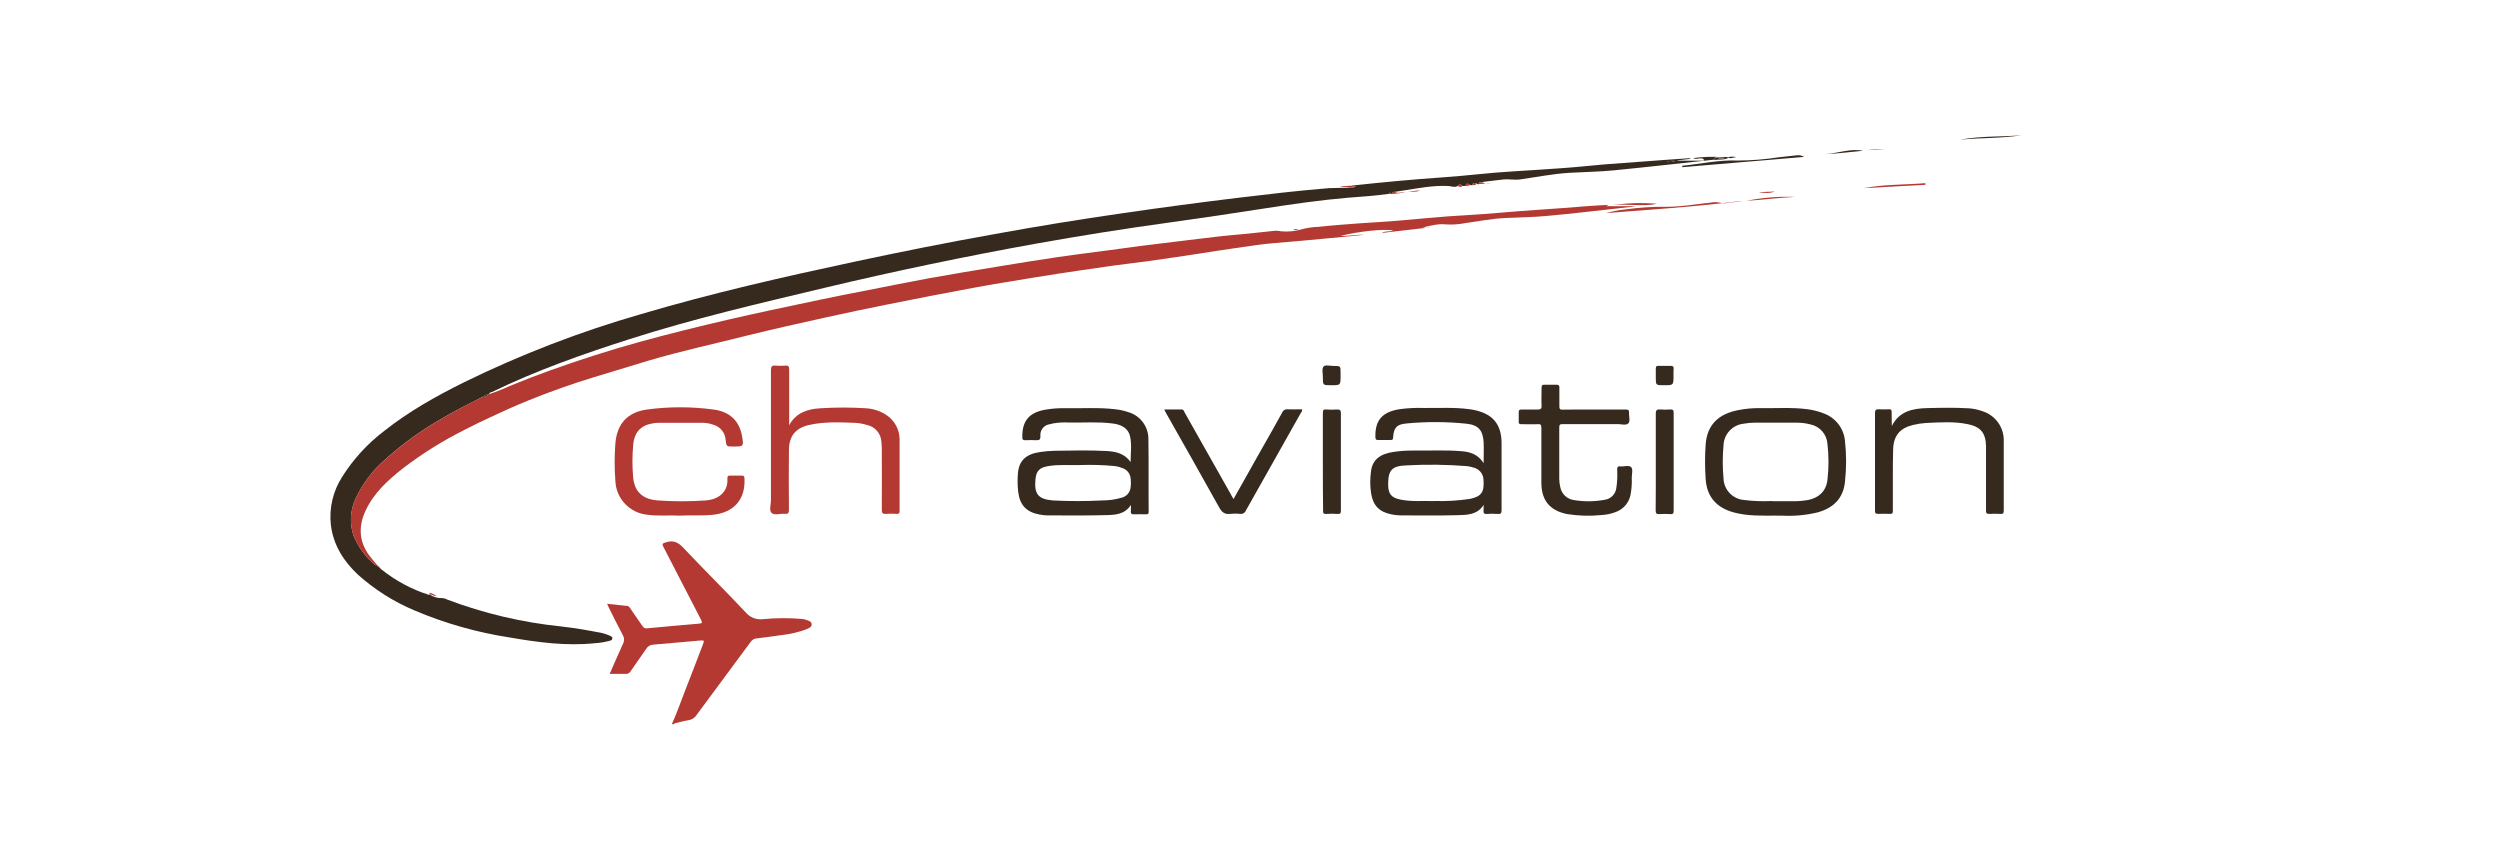
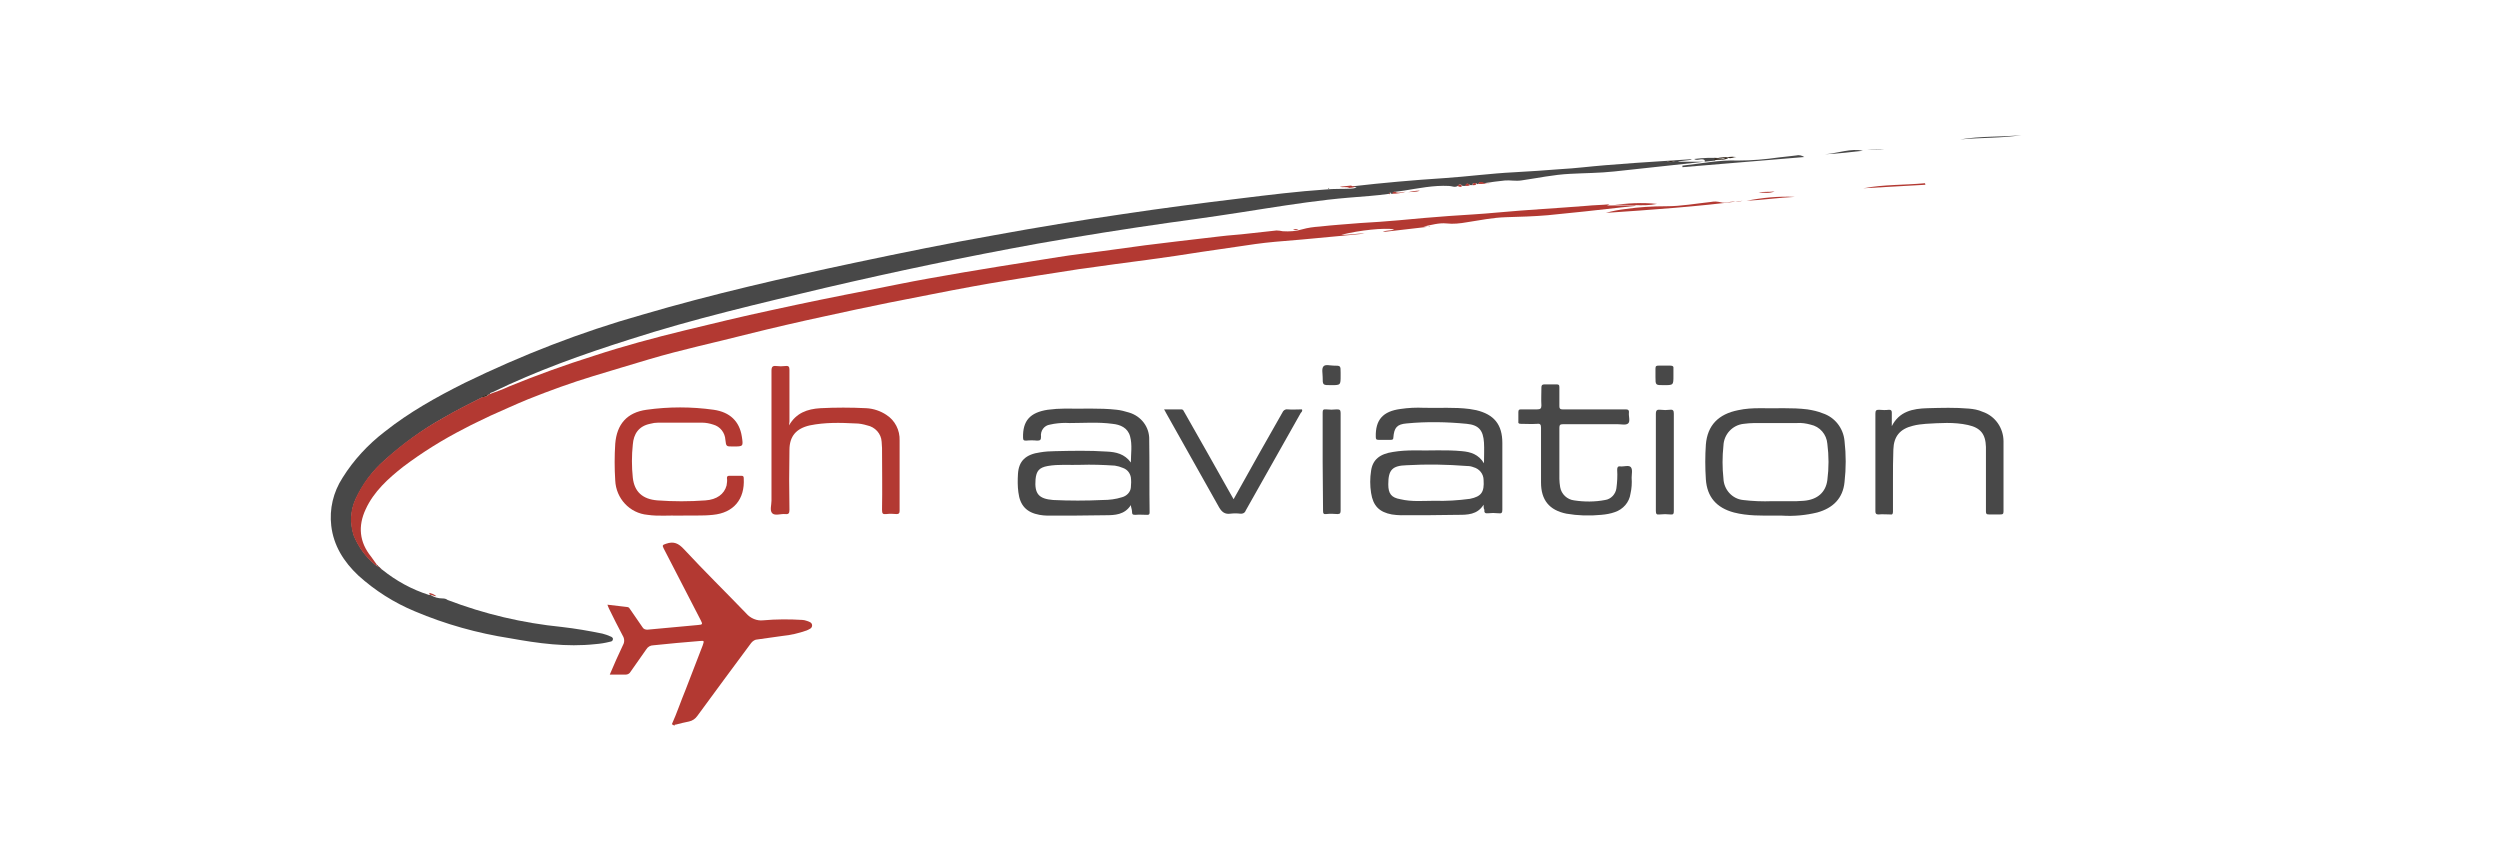
- <svg xmlns="http://www.w3.org/2000/svg" id="Layer_1" data-name="Layer 1" viewBox="0 0 640 220">
-   <defs>
-     <style>.cls-1{fill:#b33932;}.cls-2{fill:#362a1f;}</style>
-   </defs>
-   <path class="cls-1" d="M172,185.37c1.32-2.89,2.32-5.9,3.49-8.84,1.5-3.79,2.94-7.61,4.41-11.42.45-1.17.43-1.23-.77-1.13-4,.34-7.94.73-11.91,1.05a2.18,2.18,0,0,0-1.79,1.08c-1.31,1.93-2.7,3.81-4,5.74a1.3,1.3,0,0,1-1.23.66c-1.35,0-2.69,0-4.12,0,1.12-2.55,2.21-5.11,3.38-7.64a2.35,2.35,0,0,0-.06-2.35c-1.23-2.28-2.36-4.63-3.53-6.95-.15-.29-.27-.6-.45-1,1.78.19,3.45.38,5.13.55.44,0,.61.37.83.67,1,1.5,2.09,3,3.11,4.51a1.11,1.11,0,0,0,1.17.55c4.34-.42,8.68-.8,13-1.17,1.18-.1,1.24-.18.71-1.21-3.17-6.15-6.33-12.31-9.53-18.45-.4-.76-.32-.87.56-1.16,2-.66,3.2-.05,4.59,1.43,5.22,5.55,10.65,10.88,15.86,16.43a5,5,0,0,0,4.44,1.79,54.21,54.21,0,0,1,10-.06,4.62,4.62,0,0,1,1,.21c.62.23,1.48.37,1.5,1.16s-.8,1-1.41,1.3a26.18,26.18,0,0,1-6.19,1.45c-2.13.32-4.28.59-6.42.85a2.07,2.07,0,0,0-1.59.89c-4.59,6.24-9.22,12.44-13.82,18.68a3,3,0,0,1-2.08,1.38c-1.13.16-2.24.49-3.35.75-.17,0-.35,0-.34.28Z" />
-   <path class="cls-2" d="M378.55,47.13a.37.37,0,0,1-.55-.23c-.38.09-1.06-.42-1,.51h-.59c-.49-.35-1-.74-1.24.21l-.78,0c-.43-.48-.85-.49-1.25,0-.77.45-1.55.05-2.31,0-3.91-.21-7.71.56-11.54,1.15l-2.19.34c-.37,0-.67,0-.61.52l-.6,0c0-.12.1-.28-.09-.29s-.19.12-.13.27c-3.48.51-7,.73-10.49,1-7.22.61-14.37,1.65-21.52,2.76q-12.17,1.91-24.36,3.6-17,2.35-33.94,5.38Q238,67.27,211.07,73.69c-16.78,4-33.58,7.89-50,13.16-12,3.84-23.81,8-35.11,13.5-.25.12-.7.06-.71.53h0a3.18,3.18,0,0,0-1.87.81c-3.37,1.68-6.73,3.39-10,5.31a82.31,82.31,0,0,0-15,10.84A29.49,29.49,0,0,0,91,127.74a12.67,12.67,0,0,0-.49,9.39,19,19,0,0,0,5.38,7.37c.18.16.36.35.6.1l.06.06c-.15.32,0,.32.28.29h0c0,.14.06.21.2.21h0c0,.14.07.2.21.21h0c0,.14.07.2.21.21h0a.19.19,0,0,0,.21.2,37.71,37.71,0,0,0,12,6.46,1.75,1.75,0,0,0,.4,0l0,0a5.2,5.2,0,0,0,3.08.87,3,3,0,0,1,1.32.37,116,116,0,0,0,29.2,6.89c3.5.39,7,1,10.41,1.68a11.29,11.29,0,0,1,2,.67c.32.14.76.29.69.76s-.44.48-.76.58a18.45,18.45,0,0,1-3.69.6c-7.35.77-14.58-.22-21.79-1.46a102,102,0,0,1-24.39-6.92,51.61,51.61,0,0,1-14.5-9.17c-3.69-3.46-6.29-7.57-6.93-12.72a18.92,18.92,0,0,1,2.87-12.28,44.56,44.56,0,0,1,10.76-11.77c6.29-5,13.3-8.91,20.49-12.49A277.12,277.12,0,0,1,164.15,80.4c18-5.33,36.39-9.51,54.78-13.44,11.8-2.52,23.62-4.89,35.5-7q16.41-3,32.91-5.37,15-2.19,30-4c7.32-.87,14.64-1.75,22-2.35,2-.17,4.11-.11,6.18-.2a4,4,0,0,0,1.6-.26c-.42-.17-.83,0-1.14-.26,7.83-.86,15.67-1.59,23.52-2.13,6-.4,11.9-1.19,17.87-1.52,4-.22,7.94-.53,11.91-.78,3.8-.24,7.6-.68,11.4-1,5.12-.4,10.24-.77,15.36-1.14l6-.42c.24,0,.51-.13.8.14l-3.38.37-.05.09h6.74v-.37c-.81-.6-1.85.26-2.68-.29a36.36,36.36,0,0,1,7.22-.25v0l-.78.1c-.36.14-1.08-.39-1,.54-8.63.93-17.26,1.92-25.9,2.76-3.72.36-7.48.4-11.22.62-4.26.25-8.44,1.1-12.65,1.69-1.4.2-2.76-.11-4.13,0-1.81.19-3.62.43-5.43.65C379.2,46.75,378.62,46.36,378.55,47.13Zm48.14-5.75a3.44,3.44,0,0,0,2.15-.15A4.69,4.69,0,0,0,426.69,41.38Z" />
-   <path class="cls-1" d="M96.48,144.6c-.24.25-.42.06-.6-.1a19,19,0,0,1-5.38-7.37,12.67,12.67,0,0,1,.49-9.39,29.49,29.49,0,0,1,7.42-9.91,82.31,82.31,0,0,1,15-10.84c3.25-1.92,6.61-3.63,10-5.31a3.18,3.18,0,0,0,1.87-.81h0a43.63,43.63,0,0,0,5.07-2c7.07-2.92,14.28-5.47,21.56-7.81,7.65-2.46,15.4-4.57,23.19-6.51q11.09-2.77,22.27-5.16c8.23-1.77,16.47-3.52,24.75-5.1,5.13-1,10.26-2.05,15.4-3,6-1.09,12.11-2.09,18.18-3.09,5-.83,10.06-1.64,15.1-2.39,3.69-.55,7.4-1,11.1-1.49s7.35-1,11-1.47c2.72-.35,5.45-.65,8.17-1,3.71-.44,7.41-.92,11.12-1.34,2.36-.27,4.73-.44,7.09-.68s4.85-.49,7.27-.77a11.92,11.92,0,0,1,1.58.17,14,14,0,0,0,5-.5,18.19,18.19,0,0,1,4.42-.66c3.46-.38,6.92-.63,10.39-.89,3.27-.24,6.56-.39,9.83-.67,4.29-.36,8.58-.81,12.88-1.12s8.34-.48,12.48-.86c7.58-.68,15.17-1.07,22.74-1.72,1.91-.16,3.82-.24,5.94-.37a1.79,1.79,0,0,1-1.41.35h8.08l0,.07-3.74.42c-6.25.69-12.49,1.44-18.75,2-3.53.33-7.09.36-10.63.53s-6.76.83-10.14,1.29a19.88,19.88,0,0,1-5.19.34c-1.94-.22-3.91.38-5.87.79l1.69.11v-.1l-12.13,1.4c1-.63,2-.19,2.93-.66-2.66-.4-8.74.22-13.47,1.41,2,.08,4-.38,6-.27l-5.17.51-10.74,1c-2.37.22-4.75.42-7.12.61-3.36.27-6.67.83-10,1.29-3,.41-5.9.91-8.86,1.35-4.52.68-9,1.37-13.56,2-2.76.39-5.54.67-8.3,1.06-3.13.44-6.25.89-9.38,1.35-3.62.55-7.25,1.08-10.86,1.68-5.37.89-10.74,1.74-16.09,2.73-7.23,1.33-14.45,2.75-21.67,4.19q-8.25,1.65-16.48,3.47c-6.48,1.44-13,2.89-19.4,4.47C183,88,174.46,89.82,166.06,92.31c-4.78,1.43-9.55,2.9-14.33,4.35q-8.41,2.58-16.58,5.9c-3.24,1.31-6.44,2.75-9.62,4.25-2.24,1.06-4.48,2.11-6.67,3.26a99.22,99.22,0,0,0-15.68,9.8c-3.82,3-7.48,6.31-9.6,10.87-2,4.31-1.63,8.37,1.45,12.09Z" />
-   <path class="cls-2" d="M379.81,129.25c-1.6,2.55-4.19,2.57-6.62,2.64-4.87.12-9.75.07-14.62.05a12,12,0,0,1-2.31-.25c-3.17-.62-4.76-2.24-5.27-5.46a19.52,19.52,0,0,1,0-5.66c.37-2.8,2.21-4.33,5.56-4.85a32,32,0,0,1,5.35-.38c4.09.06,8.19-.18,12.27.17,2.19.18,4.19.77,5.64,3.06,0-2,.07-3.63,0-5.28-.18-3.12-1.29-4.48-4.38-4.82a77.59,77.59,0,0,0-15.39-.06c-2.54.22-3.25,1.13-3.41,3.63,0,.52-.22.61-.67.6-1,0-2.1,0-3.14,0-.63,0-.71-.23-.72-.77-.11-4.32,1.79-6.46,6.3-7.13a36.32,36.32,0,0,1,6.07-.3c3.86.06,7.72-.22,11.56.3a16.58,16.58,0,0,1,1.69.29c4.57,1.07,6.68,3.73,6.68,8.45,0,5.72,0,11.43,0,17.15,0,.78-.21,1-1,.94a17.9,17.9,0,0,0-2.74,0c-.74.05-.95-.22-.87-.91A13.26,13.26,0,0,0,379.81,129.25Zm-12.62-1a49.7,49.7,0,0,0,9.1-.53c2.95-.61,3.7-1.75,3.49-4.78a3.33,3.33,0,0,0-2.65-3.27,8.39,8.39,0,0,0-1.58-.34,116,116,0,0,0-15.49-.19c-3.73.12-4.7,1.21-4.69,4.91,0,2.38.81,3.38,3.14,3.84C361.43,128.49,364.38,128.17,367.19,128.28Z" />
-   <path class="cls-2" d="M289.5,129.26c-1.56,2.5-4.11,2.56-6.52,2.62-5,.13-10,.07-14.92.06a12.38,12.38,0,0,1-2-.23c-3.32-.63-5-2.42-5.4-5.8a23.43,23.43,0,0,1-.08-4.66c.24-3.27,2-5,5.67-5.53a29.18,29.18,0,0,1,3.73-.32c4.43-.07,8.86-.18,13.29.06,2.4.13,4.63.63,6.16,2.82,0-2.25.37-4.47-.16-6.65s-2.46-3-4.54-3.23c-3.67-.47-7.36-.16-11.05-.23a17.65,17.65,0,0,0-4,.21c-.33.07-.66.13-1,.23a2.77,2.77,0,0,0-2.33,3.09c0,.78-.21,1-1,1a22.42,22.42,0,0,0-2.84,0c-.62,0-.79-.14-.8-.78-.07-4.26,1.82-6.44,6.27-7.1a26.39,26.39,0,0,1,4.44-.32c4.43.08,8.86-.25,13.28.29a15.24,15.24,0,0,1,3.06.69,7.12,7.12,0,0,1,5.23,7c.11,6.19,0,12.39.07,18.58,0,.51-.19.61-.65.6-1,0-2.1-.05-3.14,0-.66,0-.83-.2-.77-.8S289.5,129.76,289.5,129.26Zm-13-10.21c-2.63.1-5.48-.21-8.3.3-2.17.4-2.94,1.27-3.13,3.45-.33,3.72.75,5,4.46,5.31a121.51,121.51,0,0,0,12.66,0,17.27,17.27,0,0,0,4.9-.69,3,3,0,0,0,2.33-2.52,9.58,9.58,0,0,0,0-2.62,3.05,3.05,0,0,0-1.95-2.4,8,8,0,0,0-2.14-.57A68.58,68.58,0,0,0,276.53,119.05Z" />
-   <path class="cls-2" d="M454.56,132c-3.58,0-7.17.14-10.68-.81-4.45-1.2-6.92-4-7.23-8.52a63.23,63.23,0,0,1,0-8.92c.37-4.93,3.21-7.78,8.34-8.76a26.45,26.45,0,0,1,5.54-.51c4.08.07,8.18-.25,12.25.29a17.08,17.08,0,0,1,3.92,1,8.28,8.28,0,0,1,5.61,7.07,47.53,47.53,0,0,1,0,10.53c-.43,4.23-3,6.7-7,7.8a31.31,31.31,0,0,1-8.95.84C455.77,132,455.17,132,454.56,132Zm-.81-3.7c2.4,0,4.33,0,6.25,0,.61,0,1.22-.09,1.82-.15,3.49-.35,5.63-2.16,6-5.26a39.71,39.71,0,0,0,0-9.31,5.46,5.46,0,0,0-4.31-4.92,13.41,13.41,0,0,0-3.51-.45H449.15a14.57,14.57,0,0,0-2.72.25,5.77,5.77,0,0,0-5.21,5.58,45.33,45.33,0,0,0,0,8.4,5.71,5.71,0,0,0,5,5.53A42.88,42.88,0,0,0,453.75,128.26Z" />
-   <path class="cls-1" d="M202,108.89c1.77-3.23,4.69-4.18,8-4.37a92.14,92.14,0,0,1,11.75,0,10.51,10.51,0,0,1,5.13,1.7,7.55,7.55,0,0,1,3.42,6.55c0,6,0,12,0,18,0,.62-.17.82-.8.78a17.76,17.76,0,0,0-2.63,0c-.86.07-1.14-.14-1.13-1.08.06-5.27,0-10.55,0-15.83,0-.54-.06-1.08-.11-1.62a4.63,4.63,0,0,0-3.74-4.24,12.27,12.27,0,0,0-3-.53c-3.92-.15-7.84-.33-11.71.53-3.47.77-5.16,2.79-5.21,6.35q-.09,7.66,0,15.33c0,.92-.25,1.18-1.12,1.08-1.14-.12-2.62.48-3.32-.23s-.17-2.12-.17-3.23c0-11.09,0-22.19,0-33.29,0-1,.28-1.29,1.24-1.19a14.09,14.09,0,0,0,2.43,0c.78-.06,1,.21,1,1,0,4.4,0,8.79,0,13.19Z" />
-   <path class="cls-1" d="M173.93,132c-2.65-.15-5.39.17-8.12-.22a9.06,9.06,0,0,1-8.28-8.77,61.84,61.84,0,0,1,0-9.43c.39-5,3-8,8-8.73a63.43,63.43,0,0,1,17.19,0c4.2.56,6.59,3,7.25,6.83.45,2.57.4,2.63-2.17,2.63h-.1c-1.74,0-1.73,0-1.94-1.7a4.31,4.31,0,0,0-3.09-3.87,9.19,9.19,0,0,0-2.88-.51c-3.72,0-7.45,0-11.17,0a9.9,9.9,0,0,0-2.1.27c-2.85.63-4.2,2.61-4.42,5.35a46.52,46.52,0,0,0,0,8.51c.39,3.62,2.52,5.48,6.32,5.75a86.49,86.49,0,0,0,12.26,0c2.86-.2,4.82-1.64,5.4-3.84a6.46,6.46,0,0,0,.14-1.91c0-.43.15-.61.59-.6q1.58,0,3.15,0c.51,0,.6.21.62.67.32,5.32-2.63,8.75-7.94,9.34C179.76,132.08,176.89,131.86,173.93,132Z" />
-   <path class="cls-2" d="M408.1,104.84c2.67,0,5.34,0,8,0,.65,0,1,.07.93.86s.41,2.17-.21,2.71-1.74.16-2.65.16c-4.7,0-9.4,0-14.1,0-.69,0-.91.15-.9.88,0,4.36,0,8.72,0,13.09a9.43,9.43,0,0,0,.25,2.11,4.11,4.11,0,0,0,3.59,3.38,22.62,22.62,0,0,0,7.87-.1,3.45,3.45,0,0,0,2.9-3,21.91,21.91,0,0,0,.22-4.65c0-.61.08-1,.81-.88.93.09,2.16-.38,2.74.17s.16,1.8.18,2.74a19.18,19.18,0,0,1-.27,4.14,5.9,5.9,0,0,1-4,4.69,11.78,11.78,0,0,1-3.46.71,34,34,0,0,1-8.9-.26c-4.38-.92-6.49-3.5-6.51-8q0-7,0-14c0-.84-.19-1.1-1-1-1.38.07-2.77,0-4.16,0-.49,0-.66-.15-.64-.64,0-.81,0-1.62,0-2.43,0-.56.2-.69.71-.68,1.35,0,2.71,0,4.06,0,.81,0,1.13-.16,1.08-1-.07-1.52,0-3,0-4.57,0-.64.2-.81.81-.78,1,0,2,0,3,0,.57,0,.76.14.75.73,0,1.62,0,3.25,0,4.87,0,.63.17.79.79.78C402.69,104.82,405.39,104.84,408.1,104.84Z" />
-   <path class="cls-2" d="M484.3,109.07c1.91-3.84,5.41-4.51,9.1-4.6s7.1-.15,10.65.06a12.74,12.74,0,0,1,3.55.77,7.77,7.77,0,0,1,5.36,7.59c0,6,0,11.91,0,17.87,0,.7-.24.83-.87.8a26.91,26.91,0,0,0-2.84,0c-.66,0-.84-.17-.83-.84,0-5.24,0-10.49,0-15.73,0-.27,0-.54,0-.81-.07-3.3-1.36-4.91-4.6-5.58-3.58-.75-7.21-.48-10.82-.31a18.42,18.42,0,0,0-3.3.51c-3.29.81-4.91,2.69-5.05,6.08-.1,2.54-.07,5.07-.08,7.61,0,2.78,0,5.55,0,8.33,0,.57-.16.76-.74.73-1,0-2-.05-3.05,0-.64,0-.79-.19-.78-.8,0-1.7,0-3.39,0-5.08,0-6.63,0-13.27,0-19.9,0-.75.16-1,.94-1a21.14,21.14,0,0,0,2.64,0c.54,0,.7.16.68.69C484.27,106.7,484.3,107.89,484.3,109.07Z" />
-   <path class="cls-2" d="M315.78,127.76,322.39,116c2-3.46,3.93-6.93,5.86-10.41a1.26,1.26,0,0,1,1.32-.81c1.24.06,2.49,0,3.74,0,.16.43-.15.67-.3.94q-7,12.48-14.08,25a1.29,1.29,0,0,1-1.39.83,11.35,11.35,0,0,0-2.54,0c-1.42.19-2.17-.35-2.88-1.63-4.48-8.09-9.06-16.12-13.61-24.17-.14-.26-.27-.53-.47-.93h4.44c.58,0,.65.54.85.89Q309.17,116,315,126.37C315.21,126.8,315.47,127.23,315.78,127.76Z" />
-   <path class="cls-2" d="M423.88,118.15c0-4.07,0-8.13,0-12.19,0-1,.3-1.21,1.19-1.14a13.26,13.26,0,0,0,2.44,0c.75-.06,1,.19.95,1,0,4.77,0,9.54,0,14.31,0,3.52,0,7,0,10.56,0,.68-.12,1-.87.92a17.9,17.9,0,0,0-2.74,0c-.75.05-1-.15-1-.94C423.9,126.47,423.88,122.31,423.88,118.15Z" />
-   <path class="cls-2" d="M338.65,118.22c0-4.16,0-8.32,0-12.48,0-.68.13-1,.88-.91a19.27,19.27,0,0,0,2.74,0c.73,0,1,.14,1,.93,0,4.4,0,8.79,0,13.19,0,3.92,0,7.85,0,11.77,0,.64-.13.89-.82.85a20.61,20.61,0,0,0-2.94,0c-.72.05-.81-.25-.8-.87C338.66,126.54,338.65,122.38,338.65,118.22Z" />
-   <path class="cls-2" d="M428.42,96.18c0,2.44,0,2.44-2.48,2.44-2.06,0-2.06,0-2.06-2.05,0-.71,0-1.42,0-2.13s.22-.81.82-.78c1,0,2,0,2.95,0,.61,0,.86.15.8.79A16.62,16.62,0,0,0,428.42,96.18Z" />
-   <path class="cls-2" d="M343.19,96.19c0,2.43,0,2.43-2.47,2.43-2.07,0-2.08,0-2.07-2.11,0-.91-.29-2.09.16-2.65s1.71-.17,2.61-.18c1.77,0,1.77,0,1.77,1.8Z" />
-   <path class="cls-2" d="M461.87,40.17,430.66,42.8l0-.37c4.74-.46,9.41-1.54,14.24-1.33a71.23,71.23,0,0,0,10.5-.84c1.48-.16,2.95-.35,4.44-.49A2.89,2.89,0,0,1,461.87,40.17Z" />
-   <path class="cls-1" d="M446.14,51.4c-11.61,1.48-23.3,2.26-35,3.14a31.71,31.71,0,0,1,5.11-.95,69.42,69.42,0,0,1,10.4-.65c3.81,0,7.6-.68,11.39-1.09a6.33,6.33,0,0,1,2.6.09c1.07.32,2.14-.16,3.21-.18A15,15,0,0,0,446.14,51.4Z" />
-   <path class="cls-1" d="M492.91,47.31l-15.86.86c5.25-1,10.56-.85,15.84-1.28Z" />
-   <path class="cls-2" d="M517.49,34.63c-5.2.82-10.47.61-15.7,1.13C507,34.78,512.25,35.06,517.49,34.63Z" />
-   <path class="cls-1" d="M447.08,51.41a52.7,52.7,0,0,1,12.41-1C455.34,50.6,451.22,51.17,447.08,51.41Z" />
-   <path class="cls-1" d="M424.23,52.17c-3.84.82-7.71-.1-11.56.36A49.72,49.72,0,0,1,424.23,52.17Z" />
-   <path class="cls-2" d="M476.93,38.6l-4.56.46c-1.7.17-3.41.34-5.12.41C470.62,39.2,473.91,37.94,476.93,38.6Z" />
-   <path class="cls-2" d="M440.69,40.27v0a4.09,4.09,0,0,1,1.74,0,.11.11,0,0,1,0,.16c-1.12.6-2.37.31-3.55.53-.06-.93.66-.4,1-.54.5.44,1,.17,1.59.12C441.27,40,440.93,40.4,440.69,40.27Z" />
-   <path class="cls-1" d="M450.25,49.31c1.27-.3,2.68-.13,4.09-.31C453,49.64,451.54,49.29,450.25,49.31Z" />
-   <path class="cls-1" d="M482.43,38.24c-1.46,0-2.91.14-4.37.21A16,16,0,0,1,482.43,38.24Z" />
-   <path class="cls-1" d="M345.92,47.52c.31.26.72.09,1.14.26a4,4,0,0,1-1.6.26c-.73-.36-1.52,0-2.42-.29Z" />
-   <path class="cls-1" d="M378.55,47.13c.07-.77.65-.38,1-.46.82.58,1.67.23,2.51.08A27.8,27.8,0,0,1,378.55,47.13Z" />
-   <path class="cls-1" d="M356.45,49.64c-.06-.48.24-.54.61-.52.87.51,1.75,0,2.81,0A15.57,15.57,0,0,1,356.45,49.64Z" />
-   <path class="cls-1" d="M363.53,48.76c-1.07.52-2.27.19-3.37.5A13.73,13.73,0,0,1,363.53,48.76Z" />
-   <path class="cls-1" d="M110,152.26c.23,0-.46-.79.31-.4a3.71,3.71,0,0,1,1.38.71c-.72.1-1.14-.52-1.71-.33Z" />
-   <path class="cls-2" d="M442.44,40.38a.11.11,0,0,0,0-.16,4.91,4.91,0,0,1,2.09,0C443.82,40.25,443.16,40.69,442.44,40.38Z" />
-   <path class="cls-1" d="M373.1,47.62c.4-.52.82-.51,1.25,0C373.94,48.13,373.51,47.67,373.1,47.62Z" />
-   <path class="cls-1" d="M375.13,47.61c.26-1,.75-.56,1.24-.21A2.78,2.78,0,0,1,375.13,47.61Z" />
-   <path class="cls-1" d="M377,47.41c0-.93.66-.42,1-.51C377.87,47.5,377.37,47.37,377,47.41Z" />
-   <path class="cls-1" d="M331,58.79a2,2,0,0,1,1.41-.08A2.54,2.54,0,0,1,331,58.79Z" />
-   <path class="cls-1" d="M355.63,49.65c-.06-.15,0-.28.13-.27s.13.17.09.29Z" />
-   <path class="cls-1" d="M109.48,151.57h-.18l-.07,0h.18S109.46,151.56,109.48,151.57Z" />
-   <path class="cls-1" d="M96.82,145c-.23,0-.43,0-.28-.29C96.7,144.69,96.82,144.77,96.82,145Z" />
-   <path class="cls-2" d="M340.1,48.09l.19.13a.64.64,0,0,1-.25.12s-.1-.07-.15-.11Z" />
-   <path class="cls-1" d="M97.62,145.76a.19.19,0,0,1-.21-.2A.2.2,0,0,1,97.62,145.76Z" />
-   <path class="cls-1" d="M97.42,145.57c-.14,0-.21-.07-.21-.21S97.41,145.43,97.42,145.57Z" />
-   <path class="cls-1" d="M97.22,145.37c-.14,0-.21-.07-.21-.21S97.21,145.23,97.22,145.37Z" />
-   <path class="cls-1" d="M97,145.16c-.14,0-.21-.07-.2-.21S97,145,97,145.16Z" />
-   <path class="cls-2" d="M426.69,41.38a4.69,4.69,0,0,1,2.15-.15A3.44,3.44,0,0,1,426.69,41.38Z" />
-   <path class="cls-2" d="M125.25,100.87a3.18,3.18,0,0,1-1.87.81A3.18,3.18,0,0,1,125.25,100.87Z" />
-   <path class="cls-2" d="M440.69,40.27c.24.13.58-.26.81.22-.56,0-1.09.32-1.59-.12Z" />
+ <svg xmlns="http://www.w3.org/2000/svg" version="1.1" id="Layer_1" x="0px" y="0px" viewBox="0 0 640 220" style="enable-background:new 0 0 640 220;" xml:space="preserve">
+   <style type="text/css">
+ 	.st0{fill:#B33932;}
+ 	.st1{fill:#484848;}
+ 	.st2{fill:#362A1F;}
+ </style>
+   <path class="st0" d="M172,185.4c1.3-2.9,2.3-5.9,3.5-8.8c1.5-3.8,2.9-7.6,4.4-11.4c0.4-1.2,0.4-1.2-0.8-1.1c-4,0.3-7.9,0.7-11.9,1.1  c-0.7,0-1.4,0.4-1.8,1.1c-1.3,1.9-2.7,3.8-4,5.7c-0.2,0.4-0.7,0.7-1.2,0.7c-1.4,0-2.7,0-4.1,0c1.1-2.6,2.2-5.1,3.4-7.6  c0.4-0.7,0.4-1.6-0.1-2.4c-1.2-2.3-2.4-4.6-3.5-6.9c-0.1-0.3-0.3-0.6-0.4-1c1.8,0.2,3.4,0.4,5.1,0.6c0.4,0,0.6,0.4,0.8,0.7  c1,1.5,2.1,3,3.1,4.5c0.2,0.4,0.7,0.6,1.2,0.6c4.3-0.4,8.7-0.8,13-1.2c1.2-0.1,1.2-0.2,0.7-1.2c-3.2-6.1-6.3-12.3-9.5-18.4  c-0.4-0.8-0.3-0.9,0.6-1.2c2-0.7,3.2-0.1,4.6,1.4c5.2,5.6,10.6,10.9,15.9,16.4c1.1,1.3,2.8,2,4.4,1.8c3.3-0.3,6.7-0.3,10-0.1  c0.3,0,0.7,0.1,1,0.2c0.6,0.2,1.5,0.4,1.5,1.2s-0.8,1-1.4,1.3c-2,0.7-4.1,1.2-6.2,1.4c-2.1,0.3-4.3,0.6-6.4,0.9  c-0.6,0-1.2,0.4-1.6,0.9c-4.6,6.2-9.2,12.4-13.8,18.7c-0.5,0.7-1.2,1.2-2.1,1.4c-1.1,0.2-2.2,0.5-3.4,0.8c-0.2,0-0.4,0-0.3,0.3  L172,185.4z" />
+   <path class="st1" d="M378.5,47.1c-0.2,0.1-0.4,0-0.5-0.1c0,0,0-0.1,0-0.1c-0.4,0.1-1.1-0.4-1,0.5h-0.6c-0.5-0.3-1-0.7-1.2,0.2h-0.8  c-0.4-0.5-0.9-0.5-1.2,0c-0.8,0.5-1.5,0-2.3,0c-3.9-0.2-7.7,0.6-11.5,1.2l-2.2,0.3c-0.4,0-0.7,0-0.6,0.5h-0.6c0-0.1,0.1-0.3-0.1-0.3  s-0.2,0.1-0.1,0.3c-3.5,0.5-7,0.7-10.5,1c-7.2,0.6-14.4,1.7-21.5,2.8c-8.1,1.3-16.2,2.5-24.4,3.6c-11.3,1.6-22.6,3.4-33.9,5.4  c-18.2,3.3-36.3,7.1-54.3,11.3c-16.8,4-33.6,7.9-50,13.2c-12,3.8-23.8,8-35.1,13.5c-0.2,0.1-0.7,0.1-0.7,0.5l0,0  c-0.7,0.1-1.4,0.3-1.9,0.8c-3.4,1.7-6.7,3.4-10,5.3c-5.4,3-10.4,6.7-15,10.8c-3.1,2.7-5.6,6.1-7.4,9.9c-1.4,3-1.5,6.3-0.5,9.4  c1.2,2.9,3,5.4,5.4,7.4c0.2,0.2,0.4,0.4,0.6,0.1l0.1,0.1c-0.2,0.3,0,0.3,0.3,0.3l0,0c0,0.1,0.1,0.2,0.2,0.2l0,0  c0,0.1,0.1,0.2,0.2,0.2l0,0c0,0.1,0.1,0.2,0.2,0.2l0,0c0,0.1,0.1,0.2,0.2,0.2c0,0,0,0,0,0c3.6,2.9,7.6,5.1,12,6.5c0.1,0,0.3,0,0.4,0  l0,0c0.9,0.6,2,0.9,3.1,0.9c0.5,0,0.9,0.1,1.3,0.4c9.4,3.6,19.2,5.9,29.2,6.9c3.5,0.4,7,1,10.4,1.7c0.7,0.2,1.4,0.4,2,0.7  c0.3,0.1,0.8,0.3,0.7,0.8s-0.4,0.5-0.8,0.6c-1.2,0.3-2.4,0.5-3.7,0.6c-7.4,0.8-14.6-0.2-21.8-1.5c-8.4-1.3-16.6-3.6-24.4-6.9  c-5.3-2.2-10.2-5.3-14.5-9.2c-3.7-3.5-6.3-7.6-6.9-12.7c-0.5-4.3,0.5-8.6,2.9-12.3c2.8-4.5,6.5-8.5,10.8-11.8  c6.3-5,13.3-8.9,20.5-12.5c14.6-7.1,29.7-13,45.3-17.4c18-5.3,36.4-9.5,54.8-13.4c11.8-2.5,23.6-4.9,35.5-7  c10.9-2,21.9-3.8,32.9-5.4c10-1.5,20-2.8,30-4c7.3-0.9,14.6-1.8,22-2.3c2-0.2,4.1-0.1,6.2-0.2c0.5,0,1.1-0.1,1.6-0.3  c-0.4-0.2-0.8,0-1.1-0.3c7.8-0.9,15.7-1.6,23.5-2.1c6-0.4,11.9-1.2,17.9-1.5c4-0.2,7.9-0.5,11.9-0.8c3.8-0.2,7.6-0.7,11.4-1  c5.1-0.4,10.2-0.8,15.4-1.1l6-0.4c0.2,0,0.5-0.1,0.8,0.1l-3.4,0.4l0,0.1h6.7v-0.4c-0.8-0.6-1.9,0.3-2.7-0.3c2.4-0.3,4.8-0.4,7.2-0.2  l0,0l-0.8,0.1c-0.4,0.1-1.1-0.4-1,0.5c-8.6,0.9-17.3,1.9-25.9,2.8c-3.7,0.4-7.5,0.4-11.2,0.6c-4.3,0.2-8.4,1.1-12.6,1.7  c-1.4,0.2-2.8-0.1-4.1,0c-1.8,0.2-3.6,0.4-5.4,0.7C379.2,46.8,378.6,46.4,378.5,47.1z M426.7,41.4c0.7,0.2,1.5,0.1,2.1-0.2  C428.1,41.1,427.4,41.2,426.7,41.4z" />
+   <path class="st0" d="M96.5,144.6c-0.2,0.2-0.4,0.1-0.6-0.1c-2.4-2-4.2-4.5-5.4-7.4c-1-3.1-0.9-6.4,0.5-9.4c1.7-3.8,4.3-7.2,7.4-9.9  c4.6-4.2,9.6-7.8,15-10.8c3.2-1.9,6.6-3.6,10-5.3c0.7-0.1,1.4-0.3,1.9-0.8l0,0c1.7-0.6,3.4-1.2,5.1-2c7.1-2.9,14.3-5.5,21.6-7.8  c7.6-2.5,15.4-4.6,23.2-6.5c7.4-1.8,14.8-3.6,22.3-5.2c8.2-1.8,16.5-3.5,24.8-5.1c5.1-1,10.3-2.1,15.4-3c6-1.1,12.1-2.1,18.2-3.1  c5-0.8,10.1-1.6,15.1-2.4c3.7-0.6,7.4-1,11.1-1.5s7.4-1,11-1.5c2.7-0.3,5.5-0.7,8.2-1c3.7-0.4,7.4-0.9,11.1-1.3  c2.4-0.3,4.7-0.4,7.1-0.7s4.9-0.5,7.3-0.8c0.5,0,1.1,0.1,1.6,0.2c1.7,0.1,3.4,0,5-0.5c1.4-0.4,2.9-0.6,4.4-0.7  c3.5-0.4,6.9-0.6,10.4-0.9c3.3-0.2,6.6-0.4,9.8-0.7c4.3-0.4,8.6-0.8,12.9-1.1s8.3-0.5,12.5-0.9c7.6-0.7,15.2-1.1,22.7-1.7  c1.9-0.2,3.8-0.2,5.9-0.4c-0.4,0.3-0.9,0.4-1.4,0.3h8.1v0.1l-3.7,0.4c-6.2,0.7-12.5,1.4-18.8,2c-3.5,0.3-7.1,0.4-10.6,0.5  s-6.8,0.8-10.1,1.3c-1.7,0.3-3.5,0.5-5.2,0.3c-1.9-0.2-3.9,0.4-5.9,0.8l1.7,0.1v-0.1l-12.1,1.4c1-0.6,2-0.2,2.9-0.7  c-2.7-0.4-8.7,0.2-13.5,1.4c2,0.1,4-0.4,6-0.3l-5.2,0.5l-10.7,1c-2.4,0.2-4.8,0.4-7.1,0.6c-3.4,0.3-6.7,0.8-10,1.3  c-3,0.4-5.9,0.9-8.9,1.3c-4.5,0.7-9,1.4-13.6,2c-2.8,0.4-5.5,0.7-8.3,1.1c-3.1,0.4-6.2,0.9-9.4,1.3c-3.6,0.6-7.2,1.1-10.9,1.7  c-5.4,0.9-10.7,1.7-16.1,2.7c-7.2,1.3-14.4,2.8-21.7,4.2c-5.5,1.1-11,2.3-16.5,3.5c-6.5,1.4-13,2.9-19.4,4.5  c-8.6,2.2-17.1,4-25.5,6.5c-4.8,1.4-9.6,2.9-14.3,4.3c-5.6,1.7-11.1,3.7-16.6,5.9c-3.2,1.3-6.4,2.8-9.6,4.2  c-2.2,1.1-4.5,2.1-6.7,3.3c-5.5,2.8-10.8,6.1-15.7,9.8c-3.8,3-7.5,6.3-9.6,10.9c-2,4.3-1.6,8.4,1.4,12.1L96.5,144.6z" />
+   <path class="st1" d="M379.8,129.2c-1.6,2.6-4.2,2.6-6.6,2.6c-4.9,0.1-9.8,0.1-14.6,0.1c-0.8,0-1.5-0.1-2.3-0.2  c-3.2-0.6-4.8-2.2-5.3-5.5c-0.3-1.9-0.3-3.8,0-5.7c0.4-2.8,2.2-4.3,5.6-4.8c1.8-0.3,3.6-0.4,5.4-0.4c4.1,0.1,8.2-0.2,12.3,0.2  c2.2,0.2,4.2,0.8,5.6,3.1c0-2,0.1-3.6,0-5.3c-0.2-3.1-1.3-4.5-4.4-4.8c-5.1-0.5-10.3-0.6-15.4-0.1c-2.5,0.2-3.2,1.1-3.4,3.6  c0,0.5-0.2,0.6-0.7,0.6c-1,0-2.1,0-3.1,0c-0.6,0-0.7-0.2-0.7-0.8c-0.1-4.3,1.8-6.5,6.3-7.1c2-0.3,4-0.4,6.1-0.3  c3.9,0.1,7.7-0.2,11.6,0.3c0.6,0.1,1.1,0.2,1.7,0.3c4.6,1.1,6.7,3.7,6.7,8.4c0,5.7,0,11.4,0,17.1c0,0.8-0.2,1-1,0.9  c-0.9-0.1-1.8-0.1-2.7,0c-0.7,0.1-1-0.2-0.9-0.9C379.8,130.2,379.8,129.7,379.8,129.2z M367.2,128.2c3,0.1,6.1-0.1,9.1-0.5  c3-0.6,3.7-1.8,3.5-4.8c0-1.6-1.1-2.9-2.6-3.3c-0.5-0.2-1-0.3-1.6-0.3c-5.2-0.4-10.3-0.5-15.5-0.2c-3.7,0.1-4.7,1.2-4.7,4.9  c0,2.4,0.8,3.4,3.1,3.8C361.4,128.5,364.4,128.2,367.2,128.2L367.2,128.2z" />
+   <path class="st1" d="M289.5,129.3c-1.6,2.5-4.1,2.6-6.5,2.6c-5,0.1-10,0.1-14.9,0.1c-0.7,0-1.3-0.1-2-0.2c-3.3-0.6-5-2.4-5.4-5.8  c-0.2-1.5-0.2-3.1-0.1-4.7c0.2-3.3,2-5,5.7-5.5c1.2-0.2,2.5-0.3,3.7-0.3c4.4-0.1,8.9-0.2,13.3,0.1c2.4,0.1,4.6,0.6,6.2,2.8  c0-2.2,0.4-4.5-0.2-6.7s-2.5-3-4.5-3.2c-3.7-0.5-7.4-0.2-11-0.2c-1.3-0.1-2.7,0-4,0.2c-0.3,0.1-0.7,0.1-1,0.2  c-1.5,0.2-2.5,1.6-2.3,3.1c0,0.8-0.2,1-1,1c-0.9-0.1-1.9-0.1-2.8,0c-0.6,0-0.8-0.1-0.8-0.8c-0.1-4.3,1.8-6.4,6.3-7.1  c1.5-0.2,3-0.3,4.4-0.3c4.4,0.1,8.9-0.2,13.3,0.3c1,0.1,2.1,0.4,3.1,0.7c3.1,0.9,5.3,3.7,5.2,7c0.1,6.2,0,12.4,0.1,18.6  c0,0.5-0.2,0.6-0.6,0.6c-1,0-2.1-0.1-3.1,0c-0.7,0-0.8-0.2-0.8-0.8S289.5,129.8,289.5,129.3z M276.5,119c-2.6,0.1-5.5-0.2-8.3,0.3  c-2.2,0.4-2.9,1.3-3.1,3.4c-0.3,3.7,0.8,5,4.5,5.3c4.2,0.2,8.4,0.2,12.7,0c1.7,0,3.3-0.2,4.9-0.7c1.2-0.3,2.2-1.3,2.3-2.5  c0.1-0.9,0.1-1.8,0-2.6c-0.2-1.1-0.9-2-2-2.4c-0.7-0.3-1.4-0.5-2.1-0.6C282.4,119,279.5,118.9,276.5,119L276.5,119z" />
+   <path class="st1" d="M454.6,132c-3.6,0-7.2,0.1-10.7-0.8c-4.5-1.2-6.9-4-7.2-8.5c-0.2-3-0.2-6,0-8.9c0.4-4.9,3.2-7.8,8.3-8.8  c1.8-0.4,3.7-0.5,5.5-0.5c4.1,0.1,8.2-0.2,12.2,0.3c1.3,0.2,2.7,0.5,3.9,1c3.1,1,5.3,3.8,5.6,7.1c0.4,3.5,0.4,7,0,10.5  c-0.4,4.2-3,6.7-7,7.8c-2.9,0.7-5.9,1-9,0.8C455.8,132,455.2,132,454.6,132z M453.8,128.3c2.4,0,4.3,0,6.2,0c0.6,0,1.2-0.1,1.8-0.1  c3.5-0.3,5.6-2.2,6-5.3c0.4-3.1,0.4-6.2,0-9.3c-0.2-2.4-1.9-4.4-4.3-4.9c-1.1-0.3-2.3-0.5-3.5-0.4h-10.9c-0.9,0-1.8,0.1-2.7,0.2  c-2.9,0.3-5.1,2.7-5.2,5.6c-0.3,2.8-0.3,5.6,0,8.4c0.1,2.8,2.2,5.2,5,5.5C448.7,128.3,451.2,128.4,453.8,128.3L453.8,128.3z" />
+   <path class="st0" d="M202,108.9c1.8-3.2,4.7-4.2,8-4.4c3.9-0.2,7.8-0.2,11.8,0c1.8,0.1,3.6,0.7,5.1,1.7c2.2,1.4,3.5,3.9,3.4,6.6  c0,6,0,12,0,18c0,0.6-0.2,0.8-0.8,0.8c-0.9-0.1-1.8-0.1-2.6,0c-0.9,0.1-1.1-0.1-1.1-1.1c0.1-5.3,0-10.6,0-15.8  c0-0.5-0.1-1.1-0.1-1.6c-0.1-2.1-1.7-3.8-3.7-4.2c-1-0.3-2-0.5-3-0.5c-3.9-0.2-7.8-0.3-11.7,0.5c-3.5,0.8-5.2,2.8-5.2,6.3  c-0.1,5.1-0.1,10.2,0,15.3c0,0.9-0.2,1.2-1.1,1.1c-1.1-0.1-2.6,0.5-3.3-0.2s-0.2-2.1-0.2-3.2c0-11.1,0-22.2,0-33.3  c0-1,0.3-1.3,1.2-1.2c0.8,0.1,1.6,0.1,2.4,0c0.8-0.1,1,0.2,1,1c0,4.4,0,8.8,0,13.2L202,108.9z" />
+   <path class="st0" d="M173.9,132c-2.6-0.1-5.4,0.2-8.1-0.2c-4.6-0.4-8.1-4.2-8.3-8.8c-0.2-3.1-0.2-6.3,0-9.4c0.4-5,3-8,8-8.7  c5.7-0.8,11.5-0.8,17.2,0c4.2,0.6,6.6,3,7.2,6.8c0.4,2.6,0.4,2.6-2.2,2.6h-0.1c-1.7,0-1.7,0-1.9-1.7c-0.1-1.8-1.3-3.4-3.1-3.9  c-0.9-0.3-1.9-0.5-2.9-0.5c-3.7,0-7.4,0-11.2,0c-0.7,0-1.4,0.1-2.1,0.3c-2.9,0.6-4.2,2.6-4.4,5.3c-0.3,2.8-0.3,5.7,0,8.5  c0.4,3.6,2.5,5.5,6.3,5.8c4.1,0.3,8.2,0.3,12.3,0c2.9-0.2,4.8-1.6,5.4-3.8c0.1-0.6,0.2-1.3,0.1-1.9c0-0.4,0.1-0.6,0.6-0.6  c1.1,0,2.1,0,3.1,0c0.5,0,0.6,0.2,0.6,0.7c0.3,5.3-2.6,8.8-7.9,9.3C179.8,132.1,176.9,131.9,173.9,132z" />
+   <path class="st1" d="M408.1,104.8c2.7,0,5.3,0,8,0c0.6,0,1,0.1,0.9,0.9s0.4,2.2-0.2,2.7s-1.7,0.2-2.6,0.2c-4.7,0-9.4,0-14.1,0  c-0.7,0-0.9,0.2-0.9,0.9c0,4.4,0,8.7,0,13.1c0,0.7,0.1,1.4,0.2,2.1c0.3,1.8,1.8,3.2,3.6,3.4c2.6,0.4,5.3,0.4,7.9-0.1  c1.5-0.2,2.7-1.5,2.9-3c0.2-1.5,0.3-3.1,0.2-4.7c0-0.6,0.1-1,0.8-0.9c0.9,0.1,2.2-0.4,2.7,0.2s0.2,1.8,0.2,2.7  c0.1,1.4,0,2.8-0.3,4.1c-0.3,2.2-1.9,4-4,4.7c-1.1,0.4-2.3,0.6-3.5,0.7c-3,0.3-6,0.2-8.9-0.3c-4.4-0.9-6.5-3.5-6.5-8  c0-4.7,0-9.3,0-14c0-0.8-0.2-1.1-1-1c-1.4,0.1-2.8,0-4.2,0c-0.5,0-0.7-0.2-0.6-0.6c0-0.8,0-1.6,0-2.4c0-0.6,0.2-0.7,0.7-0.7  c1.4,0,2.7,0,4.1,0c0.8,0,1.1-0.2,1.1-1c-0.1-1.5,0-3,0-4.6c0-0.6,0.2-0.8,0.8-0.8c1,0,2,0,3,0c0.6,0,0.8,0.1,0.8,0.7  c0,1.6,0,3.2,0,4.9c0,0.6,0.2,0.8,0.8,0.8C402.7,104.8,405.4,104.8,408.1,104.8z" />
+   <path class="st1" d="M484.3,109.1c1.9-3.8,5.4-4.5,9.1-4.6s7.1-0.2,10.6,0.1c1.2,0.1,2.4,0.3,3.5,0.8c3.3,1.1,5.4,4.2,5.4,7.6  c0,6,0,11.9,0,17.9c0,0.7-0.2,0.8-0.9,0.8c-0.9,0-1.9,0-2.8,0c-0.7,0-0.8-0.2-0.8-0.8c0-5.2,0-10.5,0-15.7c0-0.3,0-0.5,0-0.8  c-0.1-3.3-1.4-4.9-4.6-5.6c-3.6-0.8-7.2-0.5-10.8-0.3c-1.1,0.1-2.2,0.2-3.3,0.5c-3.3,0.8-4.9,2.7-5,6.1c-0.1,2.5-0.1,5.1-0.1,7.6  c0,2.8,0,5.5,0,8.3c0,0.6-0.2,0.8-0.7,0.7c-1,0-2-0.1-3,0c-0.6,0-0.8-0.2-0.8-0.8c0-1.7,0-3.4,0-5.1c0-6.6,0-13.3,0-19.9  c0-0.8,0.2-1,0.9-1c0.9,0.1,1.8,0.1,2.6,0c0.5,0,0.7,0.2,0.7,0.7C484.3,106.7,484.3,107.9,484.3,109.1z" />
+   <path class="st1" d="M315.8,127.8l6.6-11.8c2-3.5,3.9-6.9,5.9-10.4c0.2-0.5,0.7-0.9,1.3-0.8c1.2,0.1,2.5,0,3.7,0  c0.2,0.4-0.1,0.7-0.3,0.9c-4.7,8.3-9.4,16.7-14.1,25c-0.2,0.6-0.8,0.9-1.4,0.8c-0.8-0.1-1.7-0.1-2.5,0c-1.4,0.2-2.2-0.4-2.9-1.6  c-4.5-8.1-9.1-16.1-13.6-24.2c-0.1-0.3-0.3-0.5-0.5-0.9h4.4c0.6,0,0.6,0.5,0.9,0.9c3.9,6.9,7.8,13.7,11.7,20.7  C315.2,126.8,315.5,127.2,315.8,127.8z" />
+   <path class="st1" d="M423.9,118.2c0-4.1,0-8.1,0-12.2c0-1,0.3-1.2,1.2-1.1c0.8,0.1,1.6,0.1,2.4,0c0.8-0.1,1,0.2,1,1  c0,4.8,0,9.5,0,14.3c0,3.5,0,7,0,10.6c0,0.7-0.1,1-0.9,0.9c-0.9-0.1-1.8-0.1-2.7,0c-0.8,0.1-1-0.1-1-0.9  C423.9,126.5,423.9,122.3,423.9,118.2z" />
+   <path class="st1" d="M338.6,118.2c0-4.2,0-8.3,0-12.5c0-0.7,0.1-1,0.9-0.9c0.9,0.1,1.8,0.1,2.7,0c0.7,0,1,0.1,1,0.9  c0,4.4,0,8.8,0,13.2c0,3.9,0,7.8,0,11.8c0,0.6-0.1,0.9-0.8,0.9c-1-0.1-2-0.1-2.9,0c-0.7,0.1-0.8-0.2-0.8-0.9  C338.7,126.5,338.6,122.4,338.6,118.2z" />
+   <path class="st1" d="M428.4,96.2c0,2.4,0,2.4-2.5,2.4c-2.1,0-2.1,0-2.1-2.1c0-0.7,0-1.4,0-2.1s0.2-0.8,0.8-0.8c1,0,2,0,3,0  c0.6,0,0.9,0.2,0.8,0.8C428.4,95,428.4,95.6,428.4,96.2z" />
+   <path class="st1" d="M343.2,96.2c0,2.4,0,2.4-2.5,2.4c-2.1,0-2.1,0-2.1-2.1c0-0.9-0.3-2.1,0.2-2.7s1.7-0.2,2.6-0.2  c1.8,0,1.8,0,1.8,1.8L343.2,96.2z" />
+   <path class="st1" d="M461.9,40.2l-31.2,2.6v-0.4c4.7-0.5,9.4-1.5,14.2-1.3c3.5,0,7-0.3,10.5-0.8c1.5-0.2,3-0.3,4.4-0.5  C460.5,39.6,461.3,39.8,461.9,40.2z" />
+   <path class="st0" d="M446.1,51.4c-11.6,1.5-23.3,2.3-35,3.1c1.7-0.5,3.4-0.8,5.1-1c3.4-0.5,6.9-0.7,10.4-0.7c3.8,0,7.6-0.7,11.4-1.1  c0.9-0.2,1.7-0.1,2.6,0.1c1.1,0.3,2.1-0.2,3.2-0.2C444.6,51.7,445.4,51.6,446.1,51.4z" />
+   <path class="st0" d="M492.9,47.3l-15.9,0.9c5.2-1,10.6-0.8,15.8-1.3L492.9,47.3z" />
+   <path class="st1" d="M517.5,34.6c-5.2,0.8-10.5,0.6-15.7,1.1C507,34.8,512.2,35.1,517.5,34.6z" />
+   <path class="st0" d="M447.1,51.4c4.1-0.8,8.2-1.2,12.4-1C455.3,50.6,451.2,51.2,447.1,51.4z" />
+   <path class="st0" d="M424.2,52.2c-3.8,0.8-7.7-0.1-11.6,0.4C416.5,52,420.4,51.8,424.2,52.2z" />
+   <path class="st1" d="M476.9,38.6l-4.6,0.5c-1.7,0.2-3.4,0.3-5.1,0.4C470.6,39.2,473.9,37.9,476.9,38.6z" />
+   <path class="st2" d="M440.7,40.3L440.7,40.3c0.6-0.1,1.2-0.1,1.7,0c0,0,0,0.1,0,0.2c0,0,0,0,0,0c-1.1,0.6-2.4,0.3-3.5,0.5  c-0.1-0.9,0.7-0.4,1-0.5c0.5,0.4,1,0.2,1.6,0.1C441.3,40,440.9,40.4,440.7,40.3z" />
+   <path class="st0" d="M450.2,49.3c1.3-0.3,2.7-0.1,4.1-0.3C453,49.6,451.5,49.3,450.2,49.3z" />
+   <path class="st1" d="M482.4,38.2c-1.5,0-2.9,0.1-4.4,0.2C479.5,38.2,481,38.1,482.4,38.2z" />
+   <path class="st0" d="M345.9,47.5c0.3,0.3,0.7,0.1,1.1,0.3c-0.5,0.2-1.1,0.3-1.6,0.3c-0.7-0.4-1.5,0-2.4-0.3L345.9,47.5z" />
+   <path class="st0" d="M378.5,47.1c0.1-0.8,0.6-0.4,1-0.5c0.8,0.6,1.7,0.2,2.5,0.1C380.9,47,379.7,47.1,378.5,47.1z" />
+   <path class="st0" d="M356.5,49.6c-0.1-0.5,0.2-0.5,0.6-0.5c0.9,0.5,1.8,0,2.8,0C358.8,49.4,357.6,49.6,356.5,49.6z" />
+   <path class="st0" d="M363.5,48.8c-1.1,0.5-2.3,0.2-3.4,0.5C361.3,49,362.4,48.8,363.5,48.8z" />
+   <path class="st0" d="M110,152.3c0.2,0-0.5-0.8,0.3-0.4c0.5,0.1,1,0.4,1.4,0.7C111,152.7,110.5,152.1,110,152.3L110,152.3z" />
+   <path class="st2" d="M442.4,40.4c0,0,0-0.1,0-0.2c0,0,0,0,0,0c0.7-0.1,1.4-0.1,2.1,0C443.8,40.2,443.2,40.7,442.4,40.4z" />
+   <path class="st0" d="M373.1,47.6c0.4-0.5,0.8-0.5,1.2,0C373.9,48.1,373.5,47.7,373.1,47.6z" />
+   <path class="st0" d="M375.1,47.6c0.3-1,0.8-0.6,1.2-0.2C376,47.6,375.6,47.6,375.1,47.6z" />
+   <path class="st0" d="M377,47.4c0-0.9,0.7-0.4,1-0.5C377.9,47.5,377.4,47.4,377,47.4z" />
+   <path class="st0" d="M331,58.8c0.4-0.2,0.9-0.2,1.4-0.1C332,58.9,331.5,58.9,331,58.8z" />
+   <path class="st0" d="M355.6,49.7c-0.1-0.2,0-0.3,0.1-0.3s0.1,0.2,0.1,0.3L355.6,49.7z" />
+   <path class="st0" d="M109.5,151.6h-0.2h-0.1H109.5C109.4,151.6,109.5,151.6,109.5,151.6z" />
+   <path class="st0" d="M96.8,145c-0.2,0-0.4,0-0.3-0.3C96.7,144.7,96.8,144.8,96.8,145z" />
+   <path class="st2" d="M340.1,48.1l0.2,0.1c-0.1,0.1-0.2,0.1-0.2,0.1c0,0-0.1-0.1-0.1-0.1L340.1,48.1z" />
+   <path class="st0" d="M97.6,145.8c-0.1,0-0.2-0.1-0.2-0.2c0,0,0,0,0,0C97.5,145.6,97.6,145.6,97.6,145.8  C97.6,145.8,97.6,145.8,97.6,145.8z" />
+   <path class="st0" d="M97.4,145.6c-0.1,0-0.2-0.1-0.2-0.2S97.4,145.4,97.4,145.6z" />
+   <path class="st0" d="M97.2,145.4c-0.1,0-0.2-0.1-0.2-0.2S97.2,145.2,97.2,145.4z" />
+   <path class="st0" d="M97,145.2c-0.1,0-0.2-0.1-0.2-0.2S97,145,97,145.2z" />
+   <path class="st2" d="M426.7,41.4c0.7-0.2,1.4-0.3,2.1-0.2C428.2,41.5,427.4,41.6,426.7,41.4z" />
+   <path class="st2" d="M125.2,100.9c-0.5,0.5-1.2,0.8-1.9,0.8C123.9,101.2,124.6,100.9,125.2,100.9z" />
+   <path class="st2" d="M440.7,40.3c0.2,0.1,0.6-0.3,0.8,0.2c-0.6,0-1.1,0.3-1.6-0.1L440.7,40.3z" />
</svg>
